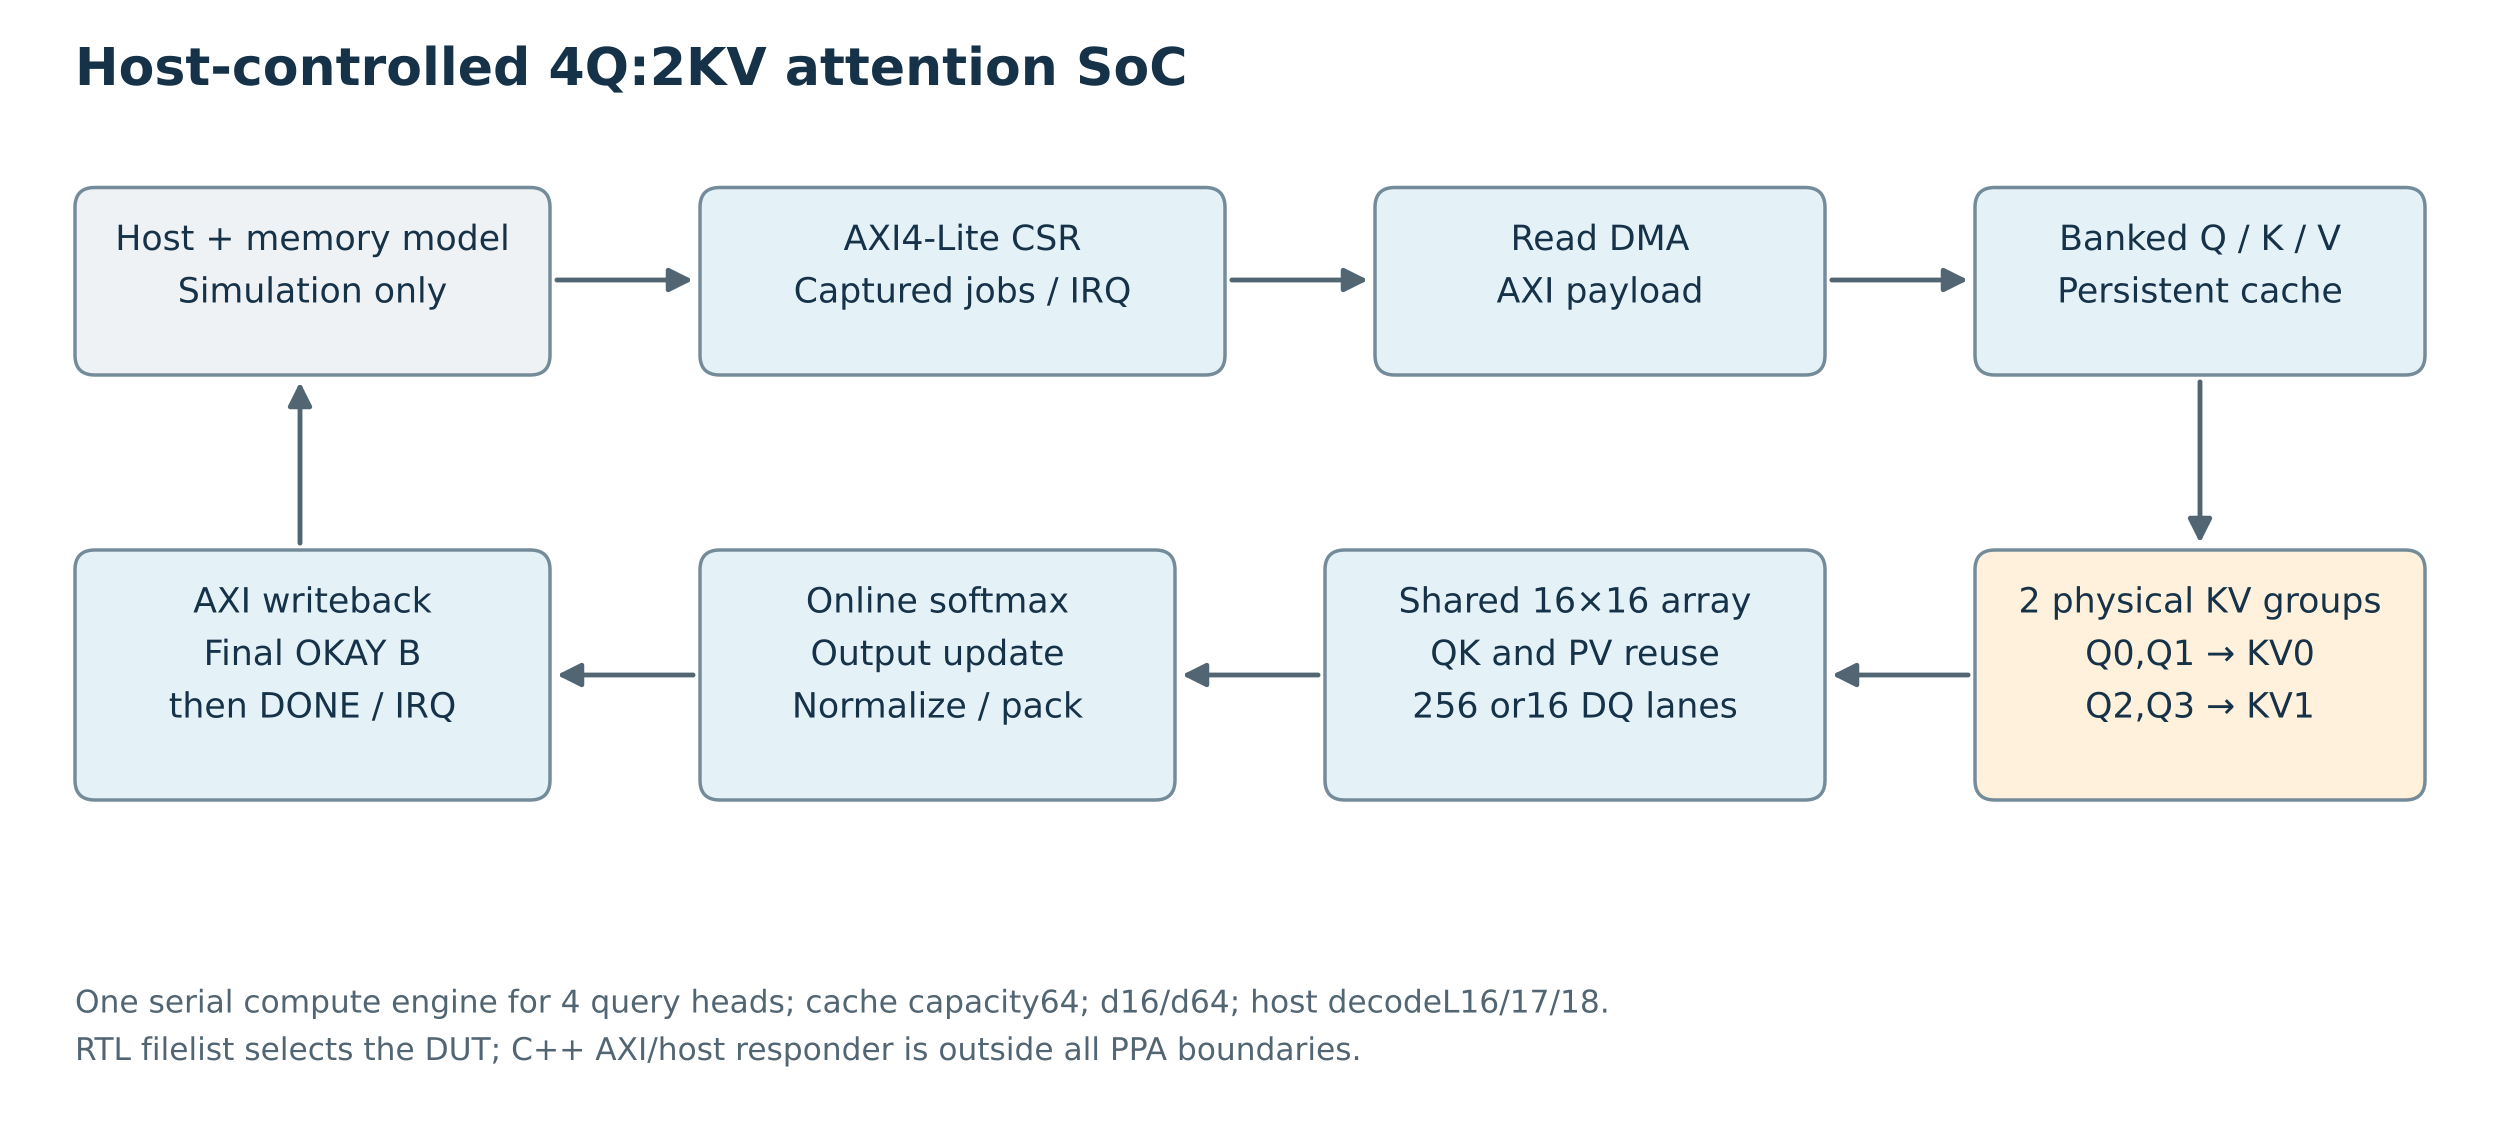
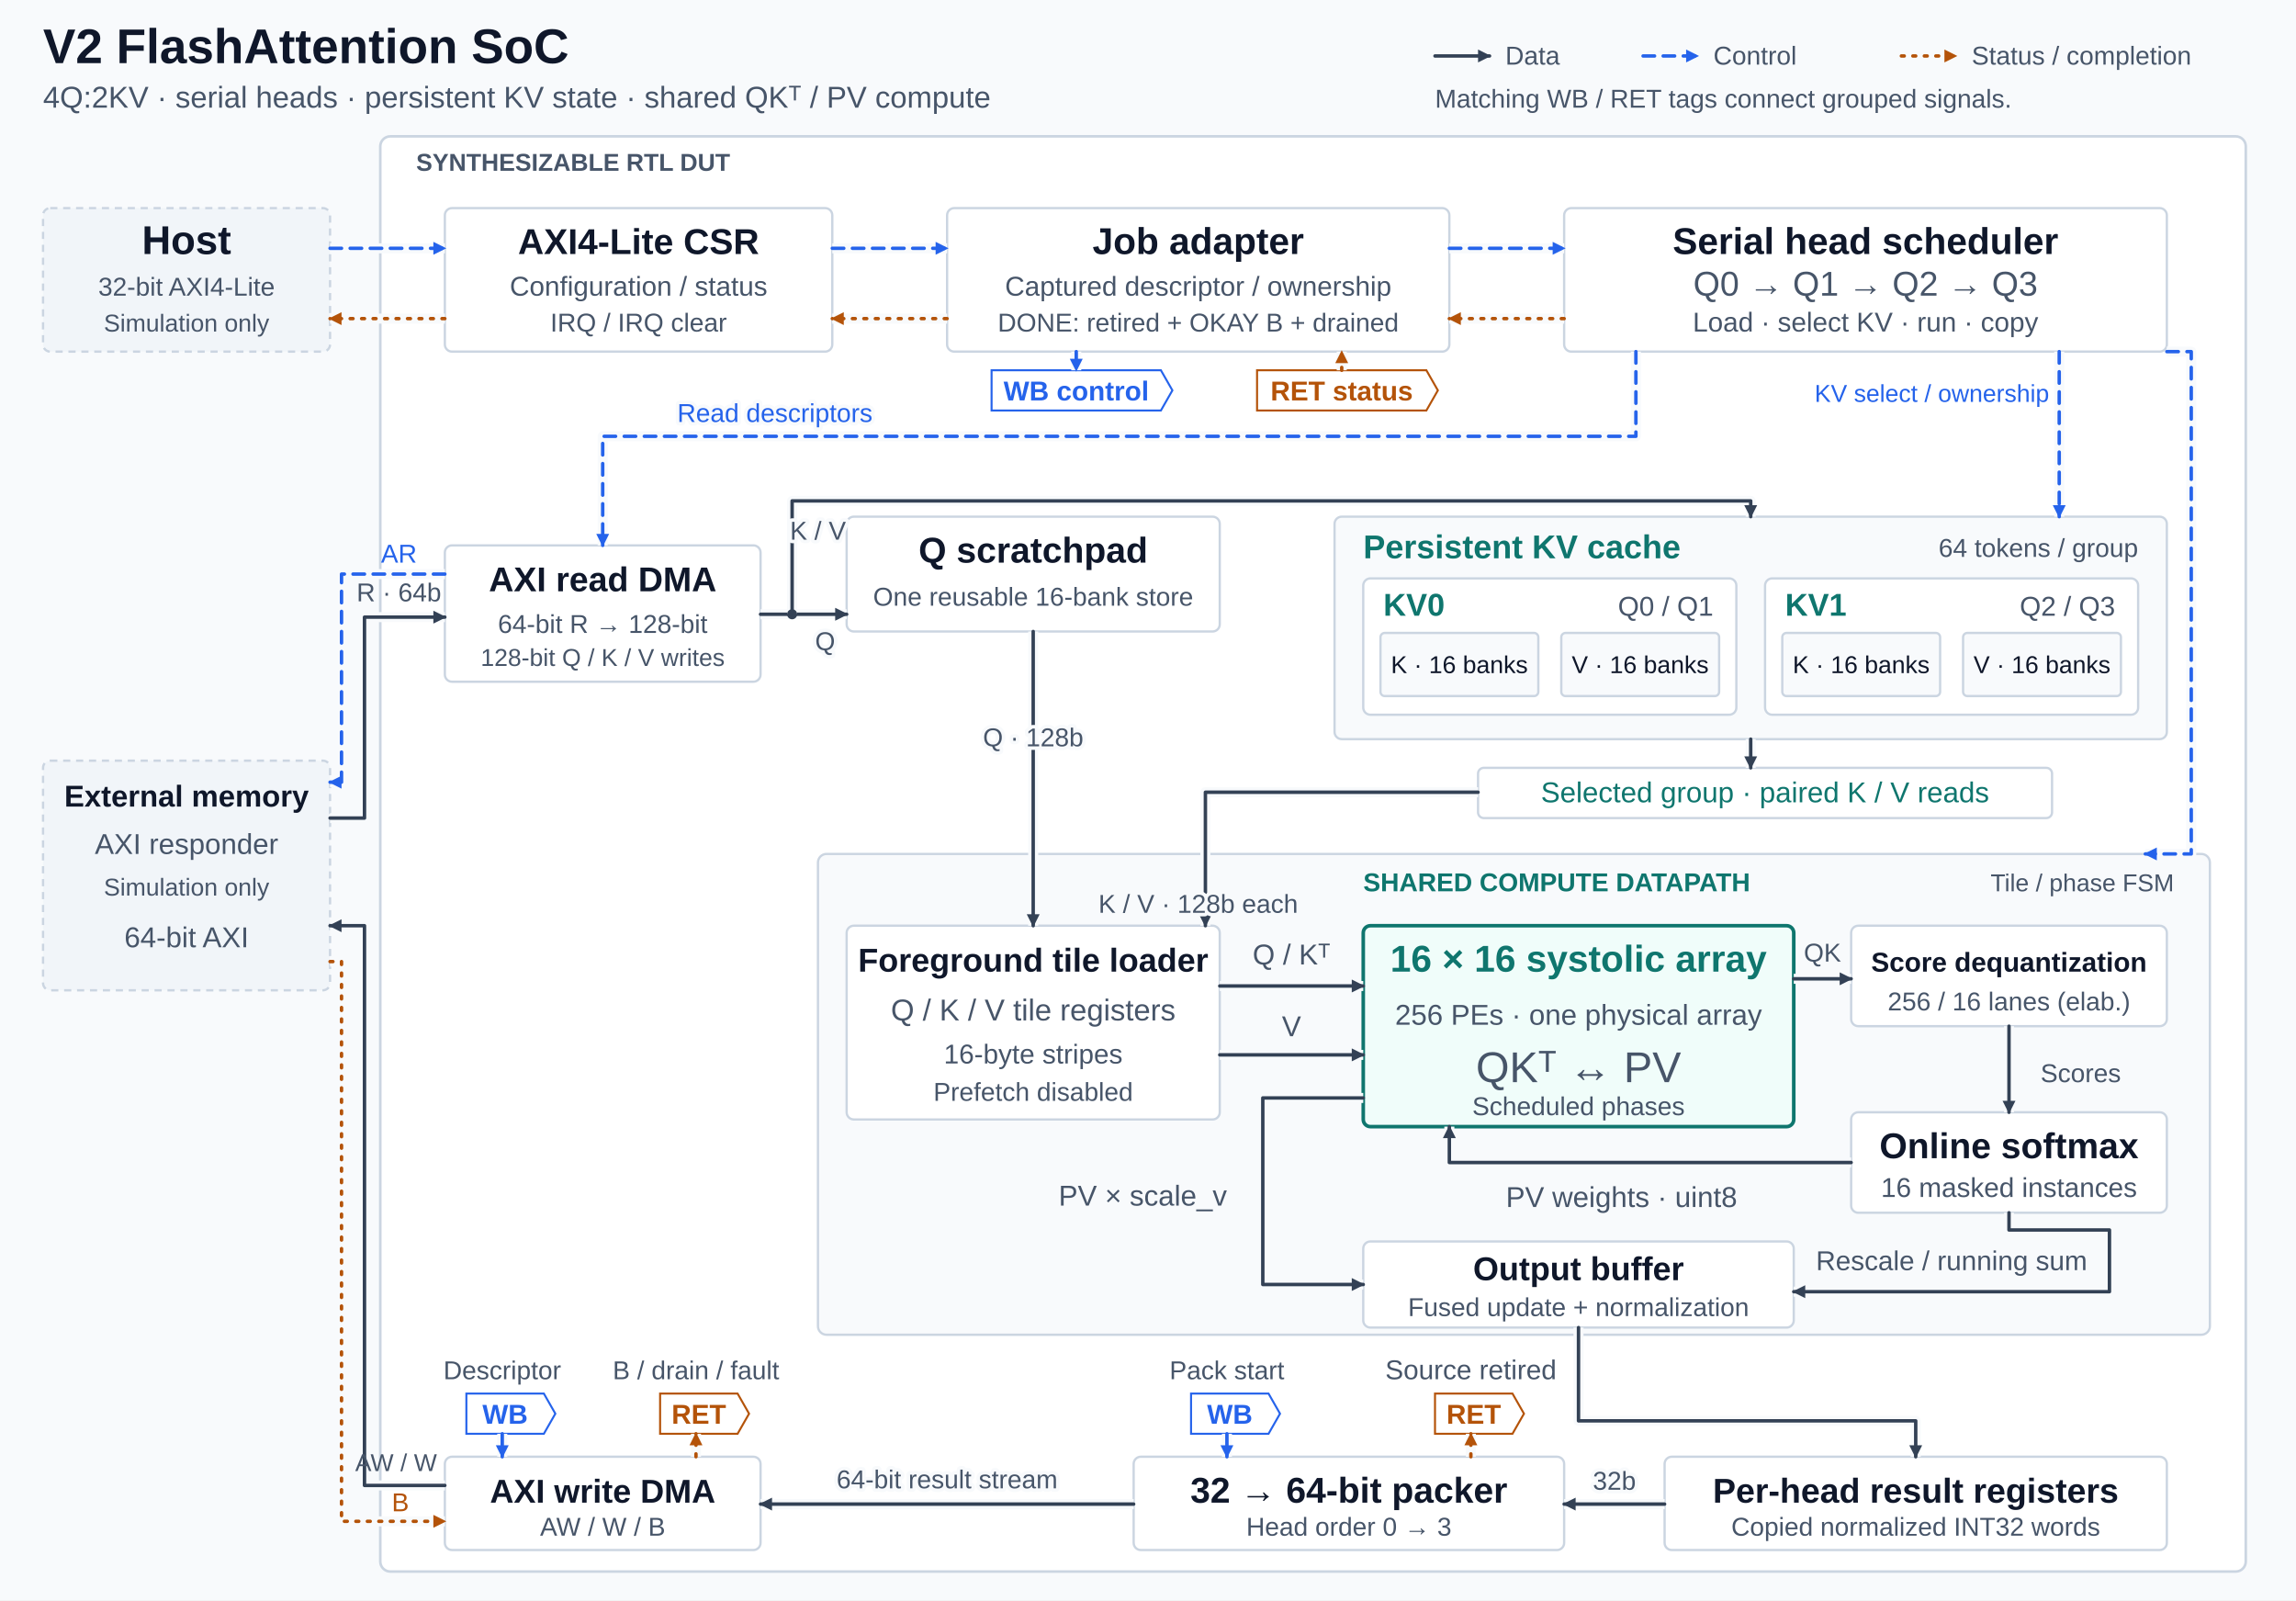
- <svg xmlns="http://www.w3.org/2000/svg" width="720pt" height="324pt" viewBox="0 0 720 324" version="1.1">
+ <svg xmlns="http://www.w3.org/2000/svg" width="1600" height="1115" viewBox="0 0 1600 1115" role="img" aria-labelledby="title description">
  <defs>
-     <style type="text/css">*{stroke-linejoin: round; stroke-linecap: butt}</style>
+     <marker id="data-tip" markerWidth="9" markerHeight="9" refX="8" refY="4.5" orient="auto" markerUnits="userSpaceOnUse">
+       <path d="M0 0 L9 4.5 L0 9 Z" fill="#334155" />
+     </marker>
+     <marker id="control-tip" markerWidth="9" markerHeight="9" refX="8" refY="4.5" orient="auto" markerUnits="userSpaceOnUse">
+       <path d="M0 0 L9 4.5 L0 9 Z" fill="#2563EB" />
+     </marker>
+     <marker id="status-tip" markerWidth="9" markerHeight="9" refX="8" refY="4.5" orient="auto" markerUnits="userSpaceOnUse">
+       <path d="M0 0 L9 4.5 L0 9 Z" fill="#B45309" />
+     </marker>
  </defs>
-   <g id="figure_1">
-     <g id="patch_1">
-       <path d="M 0 324  L 720 324  L 720 0  L 0 0  z " style="fill: #ffffff" />
-     </g>
-     <g id="axes_1">
-       <g id="patch_2">
-         <path d="M 27.36 54  L 152.64 54  Q 158.4 54 158.4 59.76  L 158.4 102.24  Q 158.4 108 152.64 108  L 27.36 108  Q 21.6 108 21.6 102.24  L 21.6 59.76  Q 21.6 54 27.36 54  z " clip-path="url(#pca81cf9f00)" style="fill: #eff2f4; stroke: #748b99; stroke-linejoin: miter" />
-       </g>
-       <g id="patch_3">
-         <path d="M 207.36 54  L 347.04 54  Q 352.8 54 352.8 59.76  L 352.8 102.24  Q 352.8 108 347.04 108  L 207.36 108  Q 201.6 108 201.6 102.24  L 201.6 59.76  Q 201.6 54 207.36 54  z " clip-path="url(#pca81cf9f00)" style="fill: #e4f2f8; stroke: #748b99; stroke-linejoin: miter" />
-       </g>
-       <g id="patch_4">
-         <path d="M 401.76 54  L 519.84 54  Q 525.6 54 525.6 59.76  L 525.6 102.24  Q 525.6 108 519.84 108  L 401.76 108  Q 396 108 396 102.24  L 396 59.76  Q 396 54 401.76 54  z " clip-path="url(#pca81cf9f00)" style="fill: #e4f2f8; stroke: #748b99; stroke-linejoin: miter" />
-       </g>
-       <g id="patch_5">
-         <path d="M 574.56 54  L 692.64 54  Q 698.4 54 698.4 59.76  L 698.4 102.24  Q 698.4 108 692.64 108  L 574.56 108  Q 568.8 108 568.8 102.24  L 568.8 59.76  Q 568.8 54 574.56 54  z " clip-path="url(#pca81cf9f00)" style="fill: #e4f2f8; stroke: #748b99; stroke-linejoin: miter" />
-       </g>
-       <g id="patch_6">
-         <path d="M 574.56 158.4  L 692.64 158.4  Q 698.4 158.4 698.4 164.16  L 698.4 224.64  Q 698.4 230.4 692.64 230.4  L 574.56 230.4  Q 568.8 230.4 568.8 224.64  L 568.8 164.16  Q 568.8 158.4 574.56 158.4  z " clip-path="url(#pca81cf9f00)" style="fill: #fff1db; stroke: #748b99; stroke-linejoin: miter" />
-       </g>
-       <g id="patch_7">
-         <path d="M 387.36 158.4  L 519.84 158.4  Q 525.6 158.4 525.6 164.16  L 525.6 224.64  Q 525.6 230.4 519.84 230.4  L 387.36 230.4  Q 381.6 230.4 381.6 224.64  L 381.6 164.16  Q 381.6 158.4 387.36 158.4  z " clip-path="url(#pca81cf9f00)" style="fill: #e4f2f8; stroke: #748b99; stroke-linejoin: miter" />
-       </g>
-       <g id="patch_8">
-         <path d="M 207.36 158.4  L 332.64 158.4  Q 338.4 158.4 338.4 164.16  L 338.4 224.64  Q 338.4 230.4 332.64 230.4  L 207.36 230.4  Q 201.6 230.4 201.6 224.64  L 201.6 164.16  Q 201.6 158.4 207.36 158.4  z " clip-path="url(#pca81cf9f00)" style="fill: #e4f2f8; stroke: #748b99; stroke-linejoin: miter" />
-       </g>
-       <g id="patch_9">
-         <path d="M 27.36 158.4  L 152.64 158.4  Q 158.4 158.4 158.4 164.16  L 158.4 224.64  Q 158.4 230.4 152.64 230.4  L 27.36 230.4  Q 21.6 230.4 21.6 224.64  L 21.6 164.16  Q 21.6 158.4 27.36 158.4  z " clip-path="url(#pca81cf9f00)" style="fill: #e4f2f8; stroke: #748b99; stroke-linejoin: miter" />
-       </g>
-       <g id="patch_10">
-         <path d="M 160.401 80.64  Q 180.001 80.64 198.036 80.64  " clip-path="url(#pca81cf9f00)" style="fill: none; stroke: #526573; stroke-width: 1.4; stroke-linecap: round" />
-         <path d="M 192.436 77.84  L 198.036 80.64  L 192.436 83.44  z " clip-path="url(#pca81cf9f00)" style="fill: #526573; stroke: #526573; stroke-width: 1.4; stroke-linecap: round" />
-       </g>
-       <g id="patch_11">
-         <path d="M 354.801 80.64  Q 374.401 80.64 392.436 80.64  " clip-path="url(#pca81cf9f00)" style="fill: none; stroke: #526573; stroke-width: 1.4; stroke-linecap: round" />
-         <path d="M 386.836 77.84  L 392.436 80.64  L 386.836 83.44  z " clip-path="url(#pca81cf9f00)" style="fill: #526573; stroke: #526573; stroke-width: 1.4; stroke-linecap: round" />
-       </g>
-       <g id="patch_12">
-         <path d="M 527.601 80.64  Q 547.201 80.64 565.236 80.64  " clip-path="url(#pca81cf9f00)" style="fill: none; stroke: #526573; stroke-width: 1.4; stroke-linecap: round" />
-         <path d="M 559.636 77.84  L 565.236 80.64  L 559.636 83.44  z " clip-path="url(#pca81cf9f00)" style="fill: #526573; stroke: #526573; stroke-width: 1.4; stroke-linecap: round" />
-       </g>
-       <g id="patch_13">
-         <path d="M 633.6 110.003  Q 633.6 133.201 633.6 154.835  " clip-path="url(#pca81cf9f00)" style="fill: none; stroke: #526573; stroke-width: 1.4; stroke-linecap: round" />
-         <path d="M 636.4 149.235  L 633.6 154.835  L 630.8 149.235  z " clip-path="url(#pca81cf9f00)" style="fill: #526573; stroke: #526573; stroke-width: 1.4; stroke-linecap: round" />
-       </g>
-       <g id="patch_14">
-         <path d="M 566.799 194.4  Q 547.199 194.4 529.164 194.4  " clip-path="url(#pca81cf9f00)" style="fill: none; stroke: #526573; stroke-width: 1.4; stroke-linecap: round" />
-         <path d="M 534.764 197.2  L 529.164 194.4  L 534.764 191.6  z " clip-path="url(#pca81cf9f00)" style="fill: #526573; stroke: #526573; stroke-width: 1.4; stroke-linecap: round" />
-       </g>
-       <g id="patch_15">
-         <path d="M 379.599 194.4  Q 359.999 194.4 341.964 194.4  " clip-path="url(#pca81cf9f00)" style="fill: none; stroke: #526573; stroke-width: 1.4; stroke-linecap: round" />
-         <path d="M 347.564 197.2  L 341.964 194.4  L 347.564 191.6  z " clip-path="url(#pca81cf9f00)" style="fill: #526573; stroke: #526573; stroke-width: 1.4; stroke-linecap: round" />
-       </g>
-       <g id="patch_16">
-         <path d="M 199.599 194.4  Q 179.999 194.4 161.964 194.4  " clip-path="url(#pca81cf9f00)" style="fill: none; stroke: #526573; stroke-width: 1.4; stroke-linecap: round" />
-         <path d="M 167.564 197.2  L 161.964 194.4  L 167.564 191.6  z " clip-path="url(#pca81cf9f00)" style="fill: #526573; stroke: #526573; stroke-width: 1.4; stroke-linecap: round" />
-       </g>
-       <g id="patch_17">
-         <path d="M 86.4 156.397  Q 86.4 133.199 86.4 111.565  " clip-path="url(#pca81cf9f00)" style="fill: none; stroke: #526573; stroke-width: 1.4; stroke-linecap: round" />
-         <path d="M 83.6 117.165  L 86.4 111.565  L 89.2 117.165  z " clip-path="url(#pca81cf9f00)" style="fill: #526573; stroke: #526573; stroke-width: 1.4; stroke-linecap: round" />
-       </g>
-       <g id="text_1">
-         <text style="fill: #163248; font: 700 15px 'DejaVu Sans'; text-anchor: start" x="21.6" y="24.48" transform="rotate(-0 21.6 24.48)">Host-controlled 4Q:2KV attention SoC</text>
-       </g>
-       <g id="text_2">
-         <text style="fill: #163248; font: 10px 'DejaVu Sans'; text-anchor: middle" x="90" y="72" transform="rotate(-0 90 72)">Host + memory model</text>
-       </g>
-       <g id="text_3">
-         <text style="fill: #163248; font: 10px 'DejaVu Sans'; text-anchor: middle" x="90" y="87.12" transform="rotate(-0 90 87.12)">Simulation only</text>
-       </g>
-       <g id="text_4">
-         <text style="fill: #163248; font: 10px 'DejaVu Sans'; text-anchor: middle" x="277.2" y="72" transform="rotate(-0 277.2 72)">AXI4-Lite CSR</text>
-       </g>
-       <g id="text_5">
-         <text style="fill: #163248; font: 10px 'DejaVu Sans'; text-anchor: middle" x="277.2" y="87.12" transform="rotate(-0 277.2 87.12)">Captured jobs / IRQ</text>
-       </g>
-       <g id="text_6">
-         <text style="fill: #163248; font: 10px 'DejaVu Sans'; text-anchor: middle" x="460.8" y="72" transform="rotate(-0 460.8 72)">Read DMA</text>
-       </g>
-       <g id="text_7">
-         <text style="fill: #163248; font: 10px 'DejaVu Sans'; text-anchor: middle" x="460.8" y="87.12" transform="rotate(-0 460.8 87.12)">AXI payload</text>
-       </g>
-       <g id="text_8">
-         <text style="fill: #163248; font: 10px 'DejaVu Sans'; text-anchor: middle" x="633.6" y="72" transform="rotate(-0 633.6 72)">Banked Q / K / V</text>
-       </g>
-       <g id="text_9">
-         <text style="fill: #163248; font: 10px 'DejaVu Sans'; text-anchor: middle" x="633.6" y="87.12" transform="rotate(-0 633.6 87.12)">Persistent cache</text>
-       </g>
-       <g id="text_10">
-         <text style="fill: #163248; font: 10px 'DejaVu Sans'; text-anchor: middle" x="633.6" y="176.4" transform="rotate(-0 633.6 176.4)">2 physical KV groups</text>
-       </g>
-       <g id="text_11">
-         <text style="fill: #163248; font: 10px 'DejaVu Sans'; text-anchor: middle" x="633.6" y="191.52" transform="rotate(-0 633.6 191.52)">Q0,Q1 → KV0</text>
-       </g>
-       <g id="text_12">
-         <text style="fill: #163248; font: 10px 'DejaVu Sans'; text-anchor: middle" x="633.6" y="206.64" transform="rotate(-0 633.6 206.64)">Q2,Q3 → KV1</text>
-       </g>
-       <g id="text_13">
-         <text style="fill: #163248; font: 10px 'DejaVu Sans'; text-anchor: middle" x="453.6" y="176.4" transform="rotate(-0 453.6 176.4)">Shared 16×16 array</text>
-       </g>
-       <g id="text_14">
-         <text style="fill: #163248; font: 10px 'DejaVu Sans'; text-anchor: middle" x="453.6" y="191.52" transform="rotate(-0 453.6 191.52)">QK and PV reuse</text>
-       </g>
-       <g id="text_15">
-         <text style="fill: #163248; font: 10px 'DejaVu Sans'; text-anchor: middle" x="453.6" y="206.64" transform="rotate(-0 453.6 206.64)">256 or16 DQ lanes</text>
-       </g>
-       <g id="text_16">
-         <text style="fill: #163248; font: 10px 'DejaVu Sans'; text-anchor: middle" x="270" y="176.4" transform="rotate(-0 270 176.4)">Online softmax</text>
-       </g>
-       <g id="text_17">
-         <text style="fill: #163248; font: 10px 'DejaVu Sans'; text-anchor: middle" x="270" y="191.52" transform="rotate(-0 270 191.52)">Output update</text>
-       </g>
-       <g id="text_18">
-         <text style="fill: #163248; font: 10px 'DejaVu Sans'; text-anchor: middle" x="270" y="206.64" transform="rotate(-0 270 206.64)">Normalize / pack</text>
-       </g>
-       <g id="text_19">
-         <text style="fill: #163248; font: 10px 'DejaVu Sans'; text-anchor: middle" x="90" y="176.4" transform="rotate(-0 90 176.4)">AXI writeback</text>
-       </g>
-       <g id="text_20">
-         <text style="fill: #163248; font: 10px 'DejaVu Sans'; text-anchor: middle" x="90" y="191.52" transform="rotate(-0 90 191.52)">Final OKAY B</text>
-       </g>
-       <g id="text_21">
-         <text style="fill: #163248; font: 10px 'DejaVu Sans'; text-anchor: middle" x="90" y="206.64" transform="rotate(-0 90 206.64)">then DONE / IRQ</text>
-       </g>
-       <g id="text_22">
-         <text style="fill: #526573; font: 9px 'DejaVu Sans'; text-anchor: start" x="21.6" y="291.6" transform="rotate(-0 21.6 291.6)">One serial compute engine for 4 query heads; cache capacity64; d16/d64; host decodeL16/17/18.</text>
-       </g>
-       <g id="text_23">
-         <text style="fill: #526573; font: 9px 'DejaVu Sans'; text-anchor: start" x="21.6" y="305.28" transform="rotate(-0 21.6 305.28)">RTL filelist selects the DUT; C++ AXI/host responder is outside all PPA boundaries.</text>
-       </g>
-     </g>
-   </g>
-   <defs>
-     <clipPath id="pca81cf9f00">
-       <rect x="0" y="0" width="720" height="324" />
-     </clipPath>
-   </defs>
+   <style>
+ text{font-family:Arial,Helvetica,sans-serif;fill:#0F172A}
+ .secondary{fill:#475569}.memory{fill:#0F766E}.control{fill:#2563EB}.status{fill:#B45309}
+ .edge-label{paint-order:stroke;stroke:#F8FAFC;stroke-width:5px;stroke-linejoin:round}
+ </style>
+   <rect width="1600" height="1115" fill="#F8FAFC" />
+   <text x="30" y="44" font-size="34" font-weight="700" text-anchor="start" class="">V2 FlashAttention SoC</text>
+   <text x="30" y="75" font-size="21" font-weight="400" text-anchor="start" class="secondary">4Q:2KV · serial heads · persistent KV state · shared QKᵀ / PV compute</text>
+   <g id="legend-data">
+     <path d="M1000 39 H1038" fill="none" stroke="#F8FAFC" stroke-width="7" stroke-linejoin="round" />
+     <path d="M1000 39 H1038" fill="none" stroke="#334155" stroke-width="2.4" stroke-linejoin="round" stroke-linecap="round" stroke-dasharray="" marker-end="url(#data-tip)" />
+   </g>
+   <text x="1049" y="45" font-size="18" font-weight="400" text-anchor="start" class="secondary">Data</text>
+   <g id="legend-control">
+     <path d="M1145 39 H1183" fill="none" stroke="#F8FAFC" stroke-width="7" stroke-linejoin="round" />
+     <path d="M1145 39 H1183" fill="none" stroke="#2563EB" stroke-width="2.4" stroke-linejoin="round" stroke-linecap="round" stroke-dasharray="8 6" marker-end="url(#control-tip)" />
+   </g>
+   <text x="1194" y="45" font-size="18" font-weight="400" text-anchor="start" class="secondary">Control</text>
+   <g id="legend-status">
+     <path d="M1325 39 H1363" fill="none" stroke="#F8FAFC" stroke-width="7" stroke-linejoin="round" />
+     <path d="M1325 39 H1363" fill="none" stroke="#B45309" stroke-width="2.4" stroke-linejoin="round" stroke-linecap="round" stroke-dasharray="2 6" marker-end="url(#status-tip)" />
+   </g>
+   <text x="1374" y="45" font-size="18" font-weight="400" text-anchor="start" class="secondary">Status / completion</text>
+   <rect id="synthesizable-dut" x="265" y="95" width="1300" height="1000" fill="#FFFFFF" stroke="#CBD5E1" stroke-width="1.8" rx="7" />
+   <text x="290" y="119" font-size="17" font-weight="600" text-anchor="start" class="secondary">SYNTHESIZABLE RTL DUT</text>
+   <rect id="host" x="30" y="145" width="200" height="100" fill="#F1F5F9" stroke="#CBD5E1" stroke-width="1.6" rx="5" stroke-dasharray="5 4" />
+   <text x="130.0" y="177" font-size="28" font-weight="600" text-anchor="middle" class="">Host</text>
+   <text x="130.0" y="206" font-size="18" font-weight="400" text-anchor="middle" class="secondary">32-bit AXI4-Lite</text>
+   <text x="130.0" y="231" font-size="17" font-weight="400" text-anchor="middle" class="secondary">Simulation only</text>
+   <rect id="csr" x="310" y="145" width="270" height="100" fill="#FFFFFF" stroke="#CBD5E1" stroke-width="1.6" rx="5" />
+   <text x="445.0" y="177" font-size="25" font-weight="600" text-anchor="middle" class="">AXI4-Lite CSR</text>
+   <text x="445.0" y="206" font-size="19" font-weight="400" text-anchor="middle" class="secondary">Configuration / status</text>
+   <text x="445.0" y="231" font-size="18" font-weight="400" text-anchor="middle" class="secondary">IRQ / IRQ clear</text>
+   <rect id="adapter" x="660" y="145" width="350" height="100" fill="#FFFFFF" stroke="#CBD5E1" stroke-width="1.6" rx="5" />
+   <text x="835.0" y="177" font-size="26" font-weight="600" text-anchor="middle" class="">Job adapter</text>
+   <text x="835.0" y="206" font-size="19" font-weight="400" text-anchor="middle" class="secondary">Captured descriptor / ownership</text>
+   <text x="835.0" y="231" font-size="18" font-weight="400" text-anchor="middle" class="secondary">DONE: retired + OKAY B + drained</text>
+   <rect id="scheduler" x="1090" y="145" width="420" height="100" fill="#FFFFFF" stroke="#CBD5E1" stroke-width="1.6" rx="5" />
+   <text x="1300.0" y="177" font-size="26" font-weight="600" text-anchor="middle" class="">Serial head scheduler</text>
+   <text x="1300.0" y="206" font-size="24" font-weight="400" text-anchor="middle" class="secondary">Q0 → Q1 → Q2 → Q3</text>
+   <text x="1300.0" y="231" font-size="19" font-weight="400" text-anchor="middle" class="secondary">Load · select KV · run · copy</text>
+   <g id="host-to-csr">
+     <path d="M230 173 H310" fill="none" stroke="#F8FAFC" stroke-width="7" stroke-linejoin="round" />
+     <path d="M230 173 H310" fill="none" stroke="#2563EB" stroke-width="2.4" stroke-linejoin="round" stroke-linecap="round" stroke-dasharray="8 6" marker-end="url(#control-tip)" />
+   </g>
+   <g id="csr-to-host-status-irq">
+     <path d="M310 222 H230" fill="none" stroke="#F8FAFC" stroke-width="7" stroke-linejoin="round" />
+     <path d="M310 222 H230" fill="none" stroke="#B45309" stroke-width="2.4" stroke-linejoin="round" stroke-linecap="round" stroke-dasharray="2 6" marker-end="url(#status-tip)" />
+   </g>
+   <g id="csr-candidate-to-adapter">
+     <path d="M580 173 H660" fill="none" stroke="#F8FAFC" stroke-width="7" stroke-linejoin="round" />
+     <path d="M580 173 H660" fill="none" stroke="#2563EB" stroke-width="2.4" stroke-linejoin="round" stroke-linecap="round" stroke-dasharray="8 6" marker-end="url(#control-tip)" />
+   </g>
+   <g id="adapter-status-to-csr">
+     <path d="M660 222 H580" fill="none" stroke="#F8FAFC" stroke-width="7" stroke-linejoin="round" />
+     <path d="M660 222 H580" fill="none" stroke="#B45309" stroke-width="2.4" stroke-linejoin="round" stroke-linecap="round" stroke-dasharray="2 6" marker-end="url(#status-tip)" />
+   </g>
+   <g id="adapter-to-scheduler">
+     <path d="M1010 173 H1090" fill="none" stroke="#F8FAFC" stroke-width="7" stroke-linejoin="round" />
+     <path d="M1010 173 H1090" fill="none" stroke="#2563EB" stroke-width="2.4" stroke-linejoin="round" stroke-linecap="round" stroke-dasharray="8 6" marker-end="url(#control-tip)" />
+   </g>
+   <g id="scheduler-child-status">
+     <path d="M1090 222 H1010" fill="none" stroke="#F8FAFC" stroke-width="7" stroke-linejoin="round" />
+     <path d="M1090 222 H1010" fill="none" stroke="#B45309" stroke-width="2.4" stroke-linejoin="round" stroke-linecap="round" stroke-dasharray="2 6" marker-end="url(#status-tip)" />
+   </g>
+   <g id="adapter-wb-control" data-net="WB">
+     <path d="M691 258 H809 L817 272 L809 286 H691 Z" fill="#FFFFFF" stroke="#2563EB" stroke-width="1.4" />
+     <text x="750.0" y="279" font-size="19" font-weight="600" text-anchor="middle" class="control">WB control</text>
+   </g>
+   <g id="adapter-to-wb">
+     <path d="M750 245 V258" fill="none" stroke="#F8FAFC" stroke-width="7" stroke-linejoin="round" />
+     <path d="M750 245 V258" fill="none" stroke="#2563EB" stroke-width="2.4" stroke-linejoin="round" stroke-linecap="round" stroke-dasharray="8 6" marker-end="url(#control-tip)" />
+   </g>
+   <g id="adapter-ret-status" data-net="RET">
+     <path d="M876 258 H994 L1002 272 L994 286 H876 Z" fill="#FFFFFF" stroke="#B45309" stroke-width="1.4" />
+     <text x="935.0" y="279" font-size="19" font-weight="600" text-anchor="middle" class="status">RET status</text>
+   </g>
+   <g id="ret-to-adapter">
+     <path d="M935 258 V245" fill="none" stroke="#F8FAFC" stroke-width="7" stroke-linejoin="round" />
+     <path d="M935 258 V245" fill="none" stroke="#B45309" stroke-width="2.4" stroke-linejoin="round" stroke-linecap="round" stroke-dasharray="2 6" marker-end="url(#status-tip)" />
+   </g>
+   <text x="1000" y="75" font-size="18" font-weight="400" text-anchor="start" class="secondary">Matching WB / RET tags connect grouped signals.</text>
+   <rect id="external-memory" x="30" y="530" width="200" height="160" fill="#F1F5F9" stroke="#CBD5E1" stroke-width="1.6" rx="5" stroke-dasharray="5 4" />
+   <text x="130.0" y="562" font-size="21" font-weight="600" text-anchor="middle" class="">External memory</text>
+   <text x="130.0" y="595" font-size="20" font-weight="400" text-anchor="middle" class="secondary">AXI responder</text>
+   <text x="130.0" y="624" font-size="17" font-weight="400" text-anchor="middle" class="secondary">Simulation only</text>
+   <text x="130.0" y="660" font-size="20" font-weight="400" text-anchor="middle" class="secondary">64-bit AXI</text>
+   <rect id="read-dma" x="310" y="380" width="220" height="95" fill="#FFFFFF" stroke="#CBD5E1" stroke-width="1.6" rx="5" />
+   <text x="420.0" y="412" font-size="24" font-weight="600" text-anchor="middle" class="">AXI read DMA</text>
+   <text x="420.0" y="441" font-size="18" font-weight="400" text-anchor="middle" class="secondary">64-bit R → 128-bit</text>
+   <text x="420.0" y="464" font-size="17" font-weight="400" text-anchor="middle" class="secondary">128-bit Q / K / V writes</text>
+   <rect id="q-scratchpad" x="590" y="360" width="260" height="80" fill="#FFFFFF" stroke="#CBD5E1" stroke-width="1.6" rx="5" />
+   <text x="720.0" y="392" font-size="25" font-weight="600" text-anchor="middle" class="">Q scratchpad</text>
+   <text x="720.0" y="422" font-size="18" font-weight="400" text-anchor="middle" class="secondary">One reusable 16-bank store</text>
+   <rect id="persistent-kv-cache" x="930" y="360" width="580" height="155" fill="#F8FAFC" stroke="#CBD5E1" stroke-width="1.6" rx="5" />
+   <text x="950" y="389" font-size="23" font-weight="600" text-anchor="start" class="memory">Persistent KV cache</text>
+   <text x="1490" y="388" font-size="18" font-weight="400" text-anchor="end" class="secondary">64 tokens / group</text>
+   <rect id="group-KV0" x="950" y="403" width="260" height="95" fill="#FFFFFF" stroke="#CBD5E1" stroke-width="1.6" rx="5" />
+   <text x="964" y="429" font-size="22" font-weight="600" text-anchor="start" class="memory">KV0</text>
+   <text x="1194" y="429" font-size="19" font-weight="400" text-anchor="end" class="secondary">Q0 / Q1</text>
+   <rect id="KV0-K" x="962" y="441" width="110" height="44" fill="#F8FAFC" stroke="#CBD5E1" stroke-width="1.6" rx="3" />
+   <text x="1017" y="469" font-size="17" font-weight="500" text-anchor="middle" class="">K · 16 banks</text>
+   <rect id="KV0-V" x="1088" y="441" width="110" height="44" fill="#F8FAFC" stroke="#CBD5E1" stroke-width="1.6" rx="3" />
+   <text x="1143" y="469" font-size="17" font-weight="500" text-anchor="middle" class="">V · 16 banks</text>
+   <rect id="group-KV1" x="1230" y="403" width="260" height="95" fill="#FFFFFF" stroke="#CBD5E1" stroke-width="1.6" rx="5" />
+   <text x="1244" y="429" font-size="22" font-weight="600" text-anchor="start" class="memory">KV1</text>
+   <text x="1474" y="429" font-size="19" font-weight="400" text-anchor="end" class="secondary">Q2 / Q3</text>
+   <rect id="KV1-K" x="1242" y="441" width="110" height="44" fill="#F8FAFC" stroke="#CBD5E1" stroke-width="1.6" rx="3" />
+   <text x="1297" y="469" font-size="17" font-weight="500" text-anchor="middle" class="">K · 16 banks</text>
+   <rect id="KV1-V" x="1368" y="441" width="110" height="44" fill="#F8FAFC" stroke="#CBD5E1" stroke-width="1.6" rx="3" />
+   <text x="1423" y="469" font-size="17" font-weight="500" text-anchor="middle" class="">V · 16 banks</text>
+   <rect id="selected-group-read" x="1030" y="535" width="400" height="35" fill="#FFFFFF" stroke="#CBD5E1" stroke-width="1.6" rx="4" />
+   <text x="1230" y="559" font-size="20" font-weight="500" text-anchor="middle" class="memory">Selected group · paired K / V reads</text>
+   <rect id="shared-compute-datapath" x="570" y="595" width="970" height="335" fill="#F8FAFC" stroke="#CBD5E1" stroke-width="1.6" rx="6" />
+   <text x="950" y="621" font-size="18" font-weight="600" text-anchor="start" class="memory">SHARED COMPUTE DATAPATH</text>
+   <text x="1515" y="621" font-size="17" font-weight="400" text-anchor="end" class="secondary">Tile / phase FSM</text>
+   <rect id="tile-loader-registers" x="590" y="645" width="260" height="135" fill="#FFFFFF" stroke="#CBD5E1" stroke-width="1.6" rx="5" />
+   <text x="720.0" y="677" font-size="23" font-weight="600" text-anchor="middle" class="">Foreground tile loader</text>
+   <text x="720.0" y="711" font-size="21" font-weight="400" text-anchor="middle" class="secondary">Q / K / V tile registers</text>
+   <text x="720.0" y="741" font-size="19" font-weight="400" text-anchor="middle" class="secondary">16-byte stripes</text>
+   <text x="720.0" y="767" font-size="18" font-weight="400" text-anchor="middle" class="secondary">Prefetch disabled</text>
+   <rect id="shared-array" x="950" y="645" width="300" height="140" fill="#F0FDFA" stroke="#0F766E" stroke-width="2.5" rx="5" />
+   <text x="1100.0" y="677" font-size="26" font-weight="600" text-anchor="middle" class="memory">16 × 16 systolic array</text>
+   <text x="1100.0" y="714" font-size="20" font-weight="400" text-anchor="middle" class="secondary">256 PEs · one physical array</text>
+   <text x="1100.0" y="754" font-size="30" font-weight="400" text-anchor="middle" class="secondary">QKᵀ ↔ PV</text>
+   <text x="1100.0" y="777" font-size="18" font-weight="400" text-anchor="middle" class="secondary">Scheduled phases</text>
+   <rect id="score-dequantization" x="1290" y="645" width="220" height="70" fill="#FFFFFF" stroke="#CBD5E1" stroke-width="1.6" rx="5" />
+   <text x="1400.0" y="677" font-size="19" font-weight="600" text-anchor="middle" class="">Score dequantization</text>
+   <text x="1400.0" y="704" font-size="18" font-weight="400" text-anchor="middle" class="secondary">256 / 16 lanes (elab.)</text>
+   <rect id="online-softmax" x="1290" y="775" width="220" height="70" fill="#FFFFFF" stroke="#CBD5E1" stroke-width="1.6" rx="5" />
+   <text x="1400.0" y="807" font-size="25" font-weight="600" text-anchor="middle" class="">Online softmax</text>
+   <text x="1400.0" y="834" font-size="19" font-weight="400" text-anchor="middle" class="secondary">16 masked instances</text>
+   <rect id="output-buffer" x="950" y="865" width="300" height="60" fill="#FFFFFF" stroke="#CBD5E1" stroke-width="1.6" rx="5" />
+   <text x="1100.0" y="892" font-size="23" font-weight="600" text-anchor="middle" class="">Output buffer</text>
+   <text x="1100.0" y="917" font-size="18" font-weight="400" text-anchor="middle" class="secondary">Fused update + normalization</text>
+   <rect id="result-registers" x="1160" y="1015" width="350" height="65" fill="#FFFFFF" stroke="#CBD5E1" stroke-width="1.6" rx="5" />
+   <text x="1335.0" y="1047" font-size="24" font-weight="600" text-anchor="middle" class="">Per-head result registers</text>
+   <text x="1335.0" y="1070" font-size="18" font-weight="400" text-anchor="middle" class="secondary">Copied normalized INT32 words</text>
+   <rect id="output-packer" x="790" y="1015" width="300" height="65" fill="#FFFFFF" stroke="#CBD5E1" stroke-width="1.6" rx="5" />
+   <text x="940.0" y="1047" font-size="25" font-weight="600" text-anchor="middle" class="">32 → 64-bit packer</text>
+   <text x="940.0" y="1070" font-size="18" font-weight="400" text-anchor="middle" class="secondary">Head order 0 → 3</text>
+   <rect id="write-dma" x="310" y="1015" width="220" height="65" fill="#FFFFFF" stroke="#CBD5E1" stroke-width="1.6" rx="5" />
+   <text x="420.0" y="1047" font-size="23" font-weight="600" text-anchor="middle" class="">AXI write DMA</text>
+   <text x="420.0" y="1070" font-size="18" font-weight="400" text-anchor="middle" class="secondary">AW / W / B</text>
+   <g id="write-wb" data-net="WB">
+     <path d="M325 971 H379 L387 985 L379 999 H325 Z" fill="#FFFFFF" stroke="#2563EB" stroke-width="1.4" />
+     <text x="352.0" y="992" font-size="19" font-weight="600" text-anchor="middle" class="control">WB</text>
+   </g>
+   <g id="write-ret" data-net="RET">
+     <path d="M460 971 H514 L522 985 L514 999 H460 Z" fill="#FFFFFF" stroke="#B45309" stroke-width="1.4" />
+     <text x="487.0" y="992" font-size="19" font-weight="600" text-anchor="middle" class="status">RET</text>
+   </g>
+   <g id="pack-wb" data-net="WB">
+     <path d="M830 971 H884 L892 985 L884 999 H830 Z" fill="#FFFFFF" stroke="#2563EB" stroke-width="1.4" />
+     <text x="857.0" y="992" font-size="19" font-weight="600" text-anchor="middle" class="control">WB</text>
+   </g>
+   <g id="pack-ret" data-net="RET">
+     <path d="M1000 971 H1054 L1062 985 L1054 999 H1000 Z" fill="#FFFFFF" stroke="#B45309" stroke-width="1.4" />
+     <text x="1027.0" y="992" font-size="19" font-weight="600" text-anchor="middle" class="status">RET</text>
+   </g>
+   <g id="wb-to-write-descriptor">
+     <path d="M350 999 V1015" fill="none" stroke="#F8FAFC" stroke-width="7" stroke-linejoin="round" />
+     <path d="M350 999 V1015" fill="none" stroke="#2563EB" stroke-width="2.4" stroke-linejoin="round" stroke-linecap="round" stroke-dasharray="8 6" marker-end="url(#control-tip)" />
+   </g>
+   <g id="wb-to-pack-start">
+     <path d="M855 999 V1015" fill="none" stroke="#F8FAFC" stroke-width="7" stroke-linejoin="round" />
+     <path d="M855 999 V1015" fill="none" stroke="#2563EB" stroke-width="2.4" stroke-linejoin="round" stroke-linecap="round" stroke-dasharray="8 6" marker-end="url(#control-tip)" />
+   </g>
+   <g id="write-status-to-ret">
+     <path d="M485 1015 V999" fill="none" stroke="#F8FAFC" stroke-width="7" stroke-linejoin="round" />
+     <path d="M485 1015 V999" fill="none" stroke="#B45309" stroke-width="2.4" stroke-linejoin="round" stroke-linecap="round" stroke-dasharray="2 6" marker-end="url(#status-tip)" />
+   </g>
+   <g id="source-retired-to-ret">
+     <path d="M1025 1015 V999" fill="none" stroke="#F8FAFC" stroke-width="7" stroke-linejoin="round" />
+     <path d="M1025 1015 V999" fill="none" stroke="#B45309" stroke-width="2.4" stroke-linejoin="round" stroke-linecap="round" stroke-dasharray="2 6" marker-end="url(#status-tip)" />
+   </g>
+   <text x="350" y="961" font-size="18" font-weight="400" text-anchor="middle" class="secondary">Descriptor</text>
+   <text x="485" y="961" font-size="18" font-weight="400" text-anchor="middle" class="secondary">B / drain / fault</text>
+   <text x="855" y="961" font-size="18" font-weight="400" text-anchor="middle" class="secondary">Pack start</text>
+   <text x="1025" y="961" font-size="19" font-weight="400" text-anchor="middle" class="secondary">Source retired</text>
+   <g id="axi-read-ar">
+     <path d="M310 400 H238 V545 H230" fill="none" stroke="#F8FAFC" stroke-width="7" stroke-linejoin="round" />
+     <path d="M310 400 H238 V545 H230" fill="none" stroke="#2563EB" stroke-width="2.4" stroke-linejoin="round" stroke-linecap="round" stroke-dasharray="8 6" marker-end="url(#control-tip)" />
+   </g>
+   <g id="axi-read-r">
+     <path d="M230 570 H254 V430 H310" fill="none" stroke="#F8FAFC" stroke-width="7" stroke-linejoin="round" />
+     <path d="M230 570 H254 V430 H310" fill="none" stroke="#334155" stroke-width="2.4" stroke-linejoin="round" stroke-linecap="round" stroke-dasharray="" marker-end="url(#data-tip)" />
+   </g>
+   <text x="278" y="392" font-size="18" font-weight="400" text-anchor="middle" class="control">AR</text>
+   <text x="278" y="419" font-size="18" font-weight="400" text-anchor="middle" class="secondary">R · 64b</text>
+   <g id="axi-write-aw-w">
+     <path d="M310 1035 H254 V645 H230" fill="none" stroke="#F8FAFC" stroke-width="7" stroke-linejoin="round" />
+     <path d="M310 1035 H254 V645 H230" fill="none" stroke="#334155" stroke-width="2.4" stroke-linejoin="round" stroke-linecap="round" stroke-dasharray="" marker-end="url(#data-tip)" />
+   </g>
+   <g id="axi-write-b">
+     <path d="M230 670 H238 V1060 H310" fill="none" stroke="#F8FAFC" stroke-width="7" stroke-linejoin="round" />
+     <path d="M230 670 H238 V1060 H310" fill="none" stroke="#B45309" stroke-width="2.4" stroke-linejoin="round" stroke-linecap="round" stroke-dasharray="2 6" marker-end="url(#status-tip)" />
+   </g>
+   <text x="276" y="1025" font-size="17" font-weight="400" text-anchor="middle" class="secondary">AW / W</text>
+   <text x="279" y="1053" font-size="18" font-weight="400" text-anchor="middle" class="status">B</text>
+   <g id="dma-q-writes">
+     <path d="M530 428 H590" fill="none" stroke="#F8FAFC" stroke-width="7" stroke-linejoin="round" />
+     <path d="M530 428 H590" fill="none" stroke="#334155" stroke-width="2.4" stroke-linejoin="round" stroke-linecap="round" stroke-dasharray="" marker-end="url(#data-tip)" />
+   </g>
+   <text x="575" y="453" font-size="18" font-weight="400" text-anchor="middle" class="edge-label secondary">Q</text>
+   <g id="dma-kv-writes">
+     <path d="M552 428 V349 H1220 V360" fill="none" stroke="#F8FAFC" stroke-width="7" stroke-linejoin="round" />
+     <path d="M552 428 V349 H1220 V360" fill="none" stroke="#334155" stroke-width="2.4" stroke-linejoin="round" stroke-linecap="round" stroke-dasharray="" marker-end="url(#data-tip)" />
+   </g>
+   <text x="570" y="376" font-size="18" font-weight="400" text-anchor="middle" class="edge-label secondary">K / V</text>
+   <circle cx="552" cy="428" r="3.5" fill="#334155" />
+   <g id="q-to-loader">
+     <path d="M720 440 V645" fill="none" stroke="#F8FAFC" stroke-width="7" stroke-linejoin="round" />
+     <path d="M720 440 V645" fill="none" stroke="#334155" stroke-width="2.4" stroke-linejoin="round" stroke-linecap="round" stroke-dasharray="" marker-end="url(#data-tip)" />
+   </g>
+   <text x="720" y="520" font-size="18" font-weight="400" text-anchor="middle" class="edge-label secondary">Q · 128b</text>
+   <g id="cache-to-group-selection">
+     <path d="M1220 515 V535" fill="none" stroke="#F8FAFC" stroke-width="7" stroke-linejoin="round" />
+     <path d="M1220 515 V535" fill="none" stroke="#334155" stroke-width="2.4" stroke-linejoin="round" stroke-linecap="round" stroke-dasharray="" marker-end="url(#data-tip)" />
+   </g>
+   <g id="selected-kv-to-loader">
+     <path d="M1030 552 H840 V645" fill="none" stroke="#F8FAFC" stroke-width="7" stroke-linejoin="round" />
+     <path d="M1030 552 H840 V645" fill="none" stroke="#334155" stroke-width="2.4" stroke-linejoin="round" stroke-linecap="round" stroke-dasharray="" marker-end="url(#data-tip)" />
+   </g>
+   <text x="835" y="636" font-size="18" font-weight="400" text-anchor="middle" class="edge-label secondary">K / V · 128b each</text>
+   <g id="scheduler-read-descriptors">
+     <path d="M1140 245 V304 H420 V380" fill="none" stroke="#F8FAFC" stroke-width="7" stroke-linejoin="round" />
+     <path d="M1140 245 V304 H420 V380" fill="none" stroke="#2563EB" stroke-width="2.4" stroke-linejoin="round" stroke-linecap="round" stroke-dasharray="8 6" marker-end="url(#control-tip)" />
+   </g>
+   <text x="540" y="294" font-size="18" font-weight="400" text-anchor="middle" class="edge-label control">Read descriptors</text>
+   <g id="scheduler-cache-control">
+     <path d="M1435 245 V360" fill="none" stroke="#F8FAFC" stroke-width="7" stroke-linejoin="round" />
+     <path d="M1435 245 V360" fill="none" stroke="#2563EB" stroke-width="2.4" stroke-linejoin="round" stroke-linecap="round" stroke-dasharray="8 6" marker-end="url(#control-tip)" />
+   </g>
+   <text x="1428" y="280" font-size="17" font-weight="400" text-anchor="end" class="control">KV select / ownership</text>
+   <g id="scheduler-core-control">
+     <path d="M1510 245 H1527 V595 H1495" fill="none" stroke="#F8FAFC" stroke-width="7" stroke-linejoin="round" />
+     <path d="M1510 245 H1527 V595 H1495" fill="none" stroke="#2563EB" stroke-width="2.4" stroke-linejoin="round" stroke-linecap="round" stroke-dasharray="8 6" marker-end="url(#control-tip)" />
+   </g>
+   <g id="qk-operands">
+     <path d="M850 687 H950" fill="none" stroke="#F8FAFC" stroke-width="7" stroke-linejoin="round" />
+     <path d="M850 687 H950" fill="none" stroke="#334155" stroke-width="2.4" stroke-linejoin="round" stroke-linecap="round" stroke-dasharray="" marker-end="url(#data-tip)" />
+   </g>
+   <text x="900" y="672" font-size="20" font-weight="400" text-anchor="middle" class="edge-label secondary">Q / Kᵀ</text>
+   <g id="v-operands">
+     <path d="M850 735 H950" fill="none" stroke="#F8FAFC" stroke-width="7" stroke-linejoin="round" />
+     <path d="M850 735 H950" fill="none" stroke="#334155" stroke-width="2.4" stroke-linejoin="round" stroke-linecap="round" stroke-dasharray="" marker-end="url(#data-tip)" />
+   </g>
+   <text x="900" y="722" font-size="20" font-weight="400" text-anchor="middle" class="edge-label secondary">V</text>
+   <g id="qk-acc-to-dequant">
+     <path d="M1250 682 H1290" fill="none" stroke="#F8FAFC" stroke-width="7" stroke-linejoin="round" />
+     <path d="M1250 682 H1290" fill="none" stroke="#334155" stroke-width="2.4" stroke-linejoin="round" stroke-linecap="round" stroke-dasharray="" marker-end="url(#data-tip)" />
+   </g>
+   <text x="1270" y="670" font-size="18" font-weight="400" text-anchor="middle" class="edge-label secondary">QK</text>
+   <g id="dequant-to-softmax">
+     <path d="M1400 715 V775" fill="none" stroke="#F8FAFC" stroke-width="7" stroke-linejoin="round" />
+     <path d="M1400 715 V775" fill="none" stroke="#334155" stroke-width="2.4" stroke-linejoin="round" stroke-linecap="round" stroke-dasharray="" marker-end="url(#data-tip)" />
+   </g>
+   <text x="1450" y="754" font-size="18" font-weight="400" text-anchor="middle" class="edge-label secondary">Scores</text>
+   <g id="softmax-weights-to-shared-array">
+     <path d="M1290 810 H1010 V785" fill="none" stroke="#F8FAFC" stroke-width="7" stroke-linejoin="round" />
+     <path d="M1290 810 H1010 V785" fill="none" stroke="#334155" stroke-width="2.4" stroke-linejoin="round" stroke-linecap="round" stroke-dasharray="" marker-end="url(#data-tip)" />
+   </g>
+   <text x="1130" y="841" font-size="20" font-weight="400" text-anchor="middle" class="edge-label secondary">PV weights · uint8</text>
+   <g id="pv-contribution-to-output">
+     <path d="M950 765 H880 V895 H950" fill="none" stroke="#F8FAFC" stroke-width="7" stroke-linejoin="round" />
+     <path d="M950 765 H880 V895 H950" fill="none" stroke="#334155" stroke-width="2.4" stroke-linejoin="round" stroke-linecap="round" stroke-dasharray="" marker-end="url(#data-tip)" />
+   </g>
+   <text x="855" y="840" font-size="20" font-weight="400" text-anchor="end" class="secondary">PV × scale_v</text>
+   <g id="softmax-factors-to-output">
+     <path d="M1400 845 V857 H1470 V900 H1250" fill="none" stroke="#F8FAFC" stroke-width="7" stroke-linejoin="round" />
+     <path d="M1400 845 V857 H1470 V900 H1250" fill="none" stroke="#334155" stroke-width="2.4" stroke-linejoin="round" stroke-linecap="round" stroke-dasharray="" marker-end="url(#data-tip)" />
+   </g>
+   <text x="1360" y="885" font-size="19" font-weight="400" text-anchor="middle" class="edge-label secondary">Rescale / running sum</text>
+   <g id="normalized-copy-to-head-results">
+     <path d="M1100 925 V990 H1335 V1015" fill="none" stroke="#F8FAFC" stroke-width="7" stroke-linejoin="round" />
+     <path d="M1100 925 V990 H1335 V1015" fill="none" stroke="#334155" stroke-width="2.4" stroke-linejoin="round" stroke-linecap="round" stroke-dasharray="" marker-end="url(#data-tip)" />
+   </g>
+   <g id="result-registers-to-packer">
+     <path d="M1160 1048 H1090" fill="none" stroke="#F8FAFC" stroke-width="7" stroke-linejoin="round" />
+     <path d="M1160 1048 H1090" fill="none" stroke="#334155" stroke-width="2.4" stroke-linejoin="round" stroke-linecap="round" stroke-dasharray="" marker-end="url(#data-tip)" />
+   </g>
+   <text x="1125" y="1038" font-size="18" font-weight="400" text-anchor="middle" class="edge-label secondary">32b</text>
+   <g id="packed-stream-to-write-dma">
+     <path d="M790 1048 H530" fill="none" stroke="#F8FAFC" stroke-width="7" stroke-linejoin="round" />
+     <path d="M790 1048 H530" fill="none" stroke="#334155" stroke-width="2.4" stroke-linejoin="round" stroke-linecap="round" stroke-dasharray="" marker-end="url(#data-tip)" />
+   </g>
+   <text x="660" y="1037" font-size="18" font-weight="400" text-anchor="middle" class="edge-label secondary">64-bit result stream</text>
</svg>
